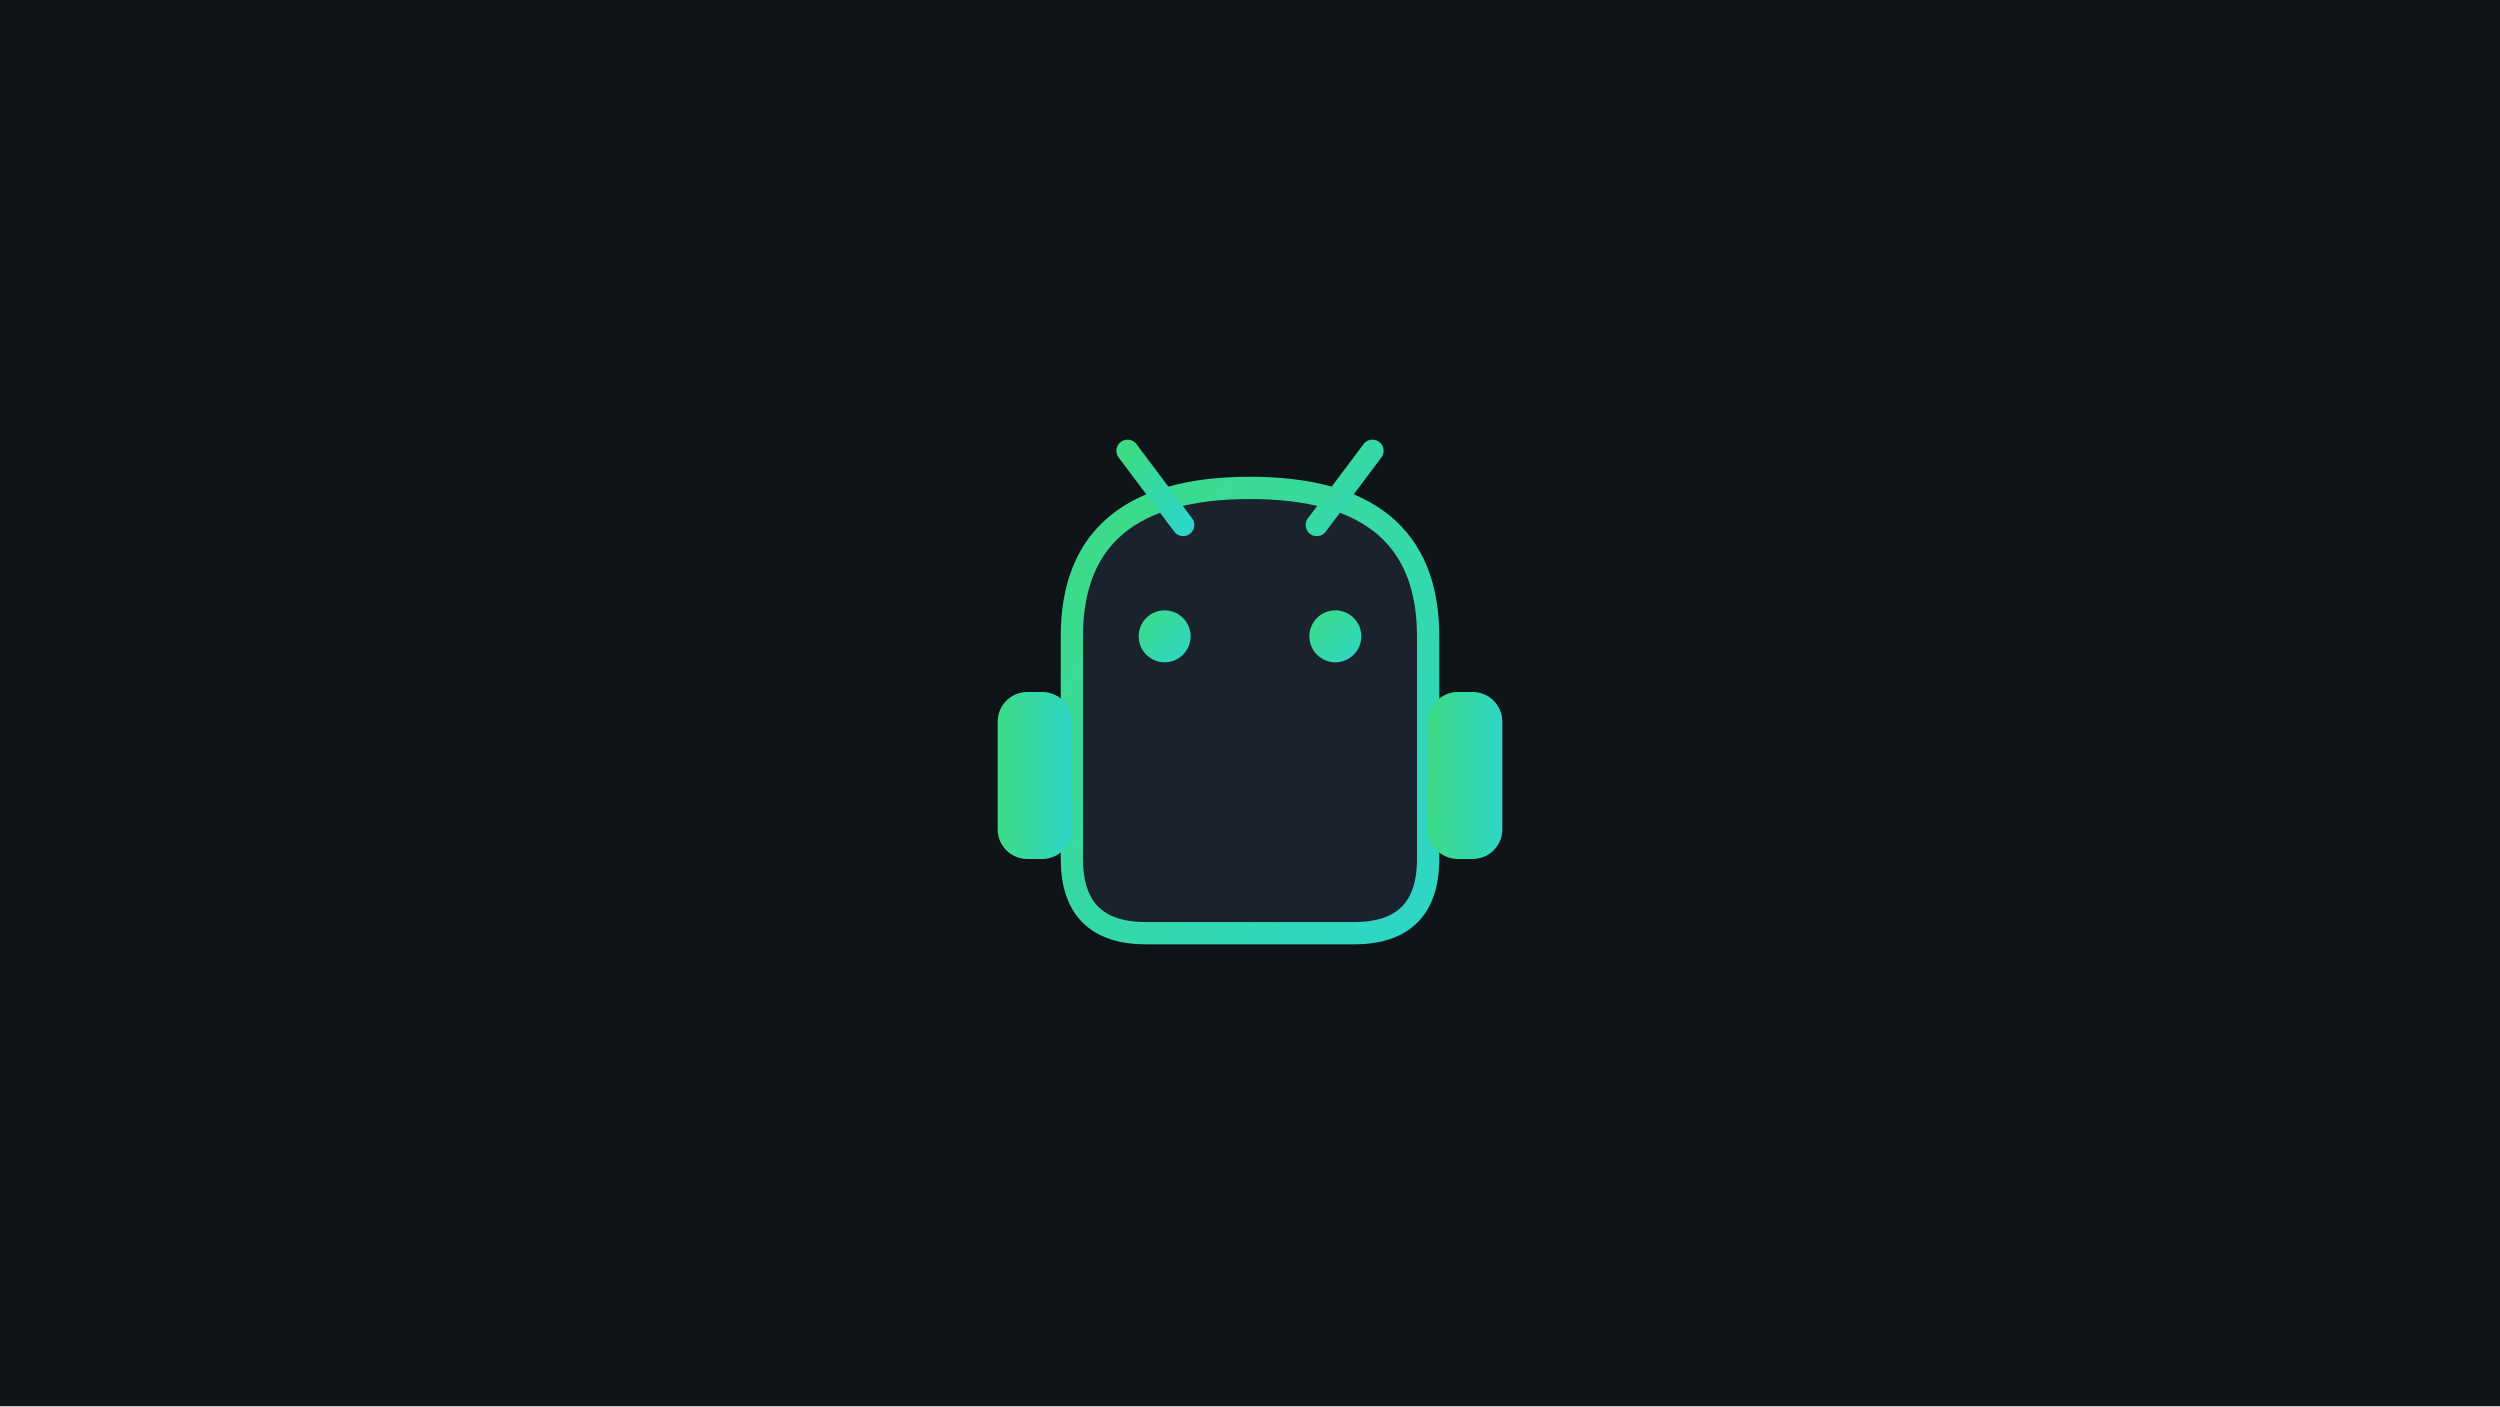
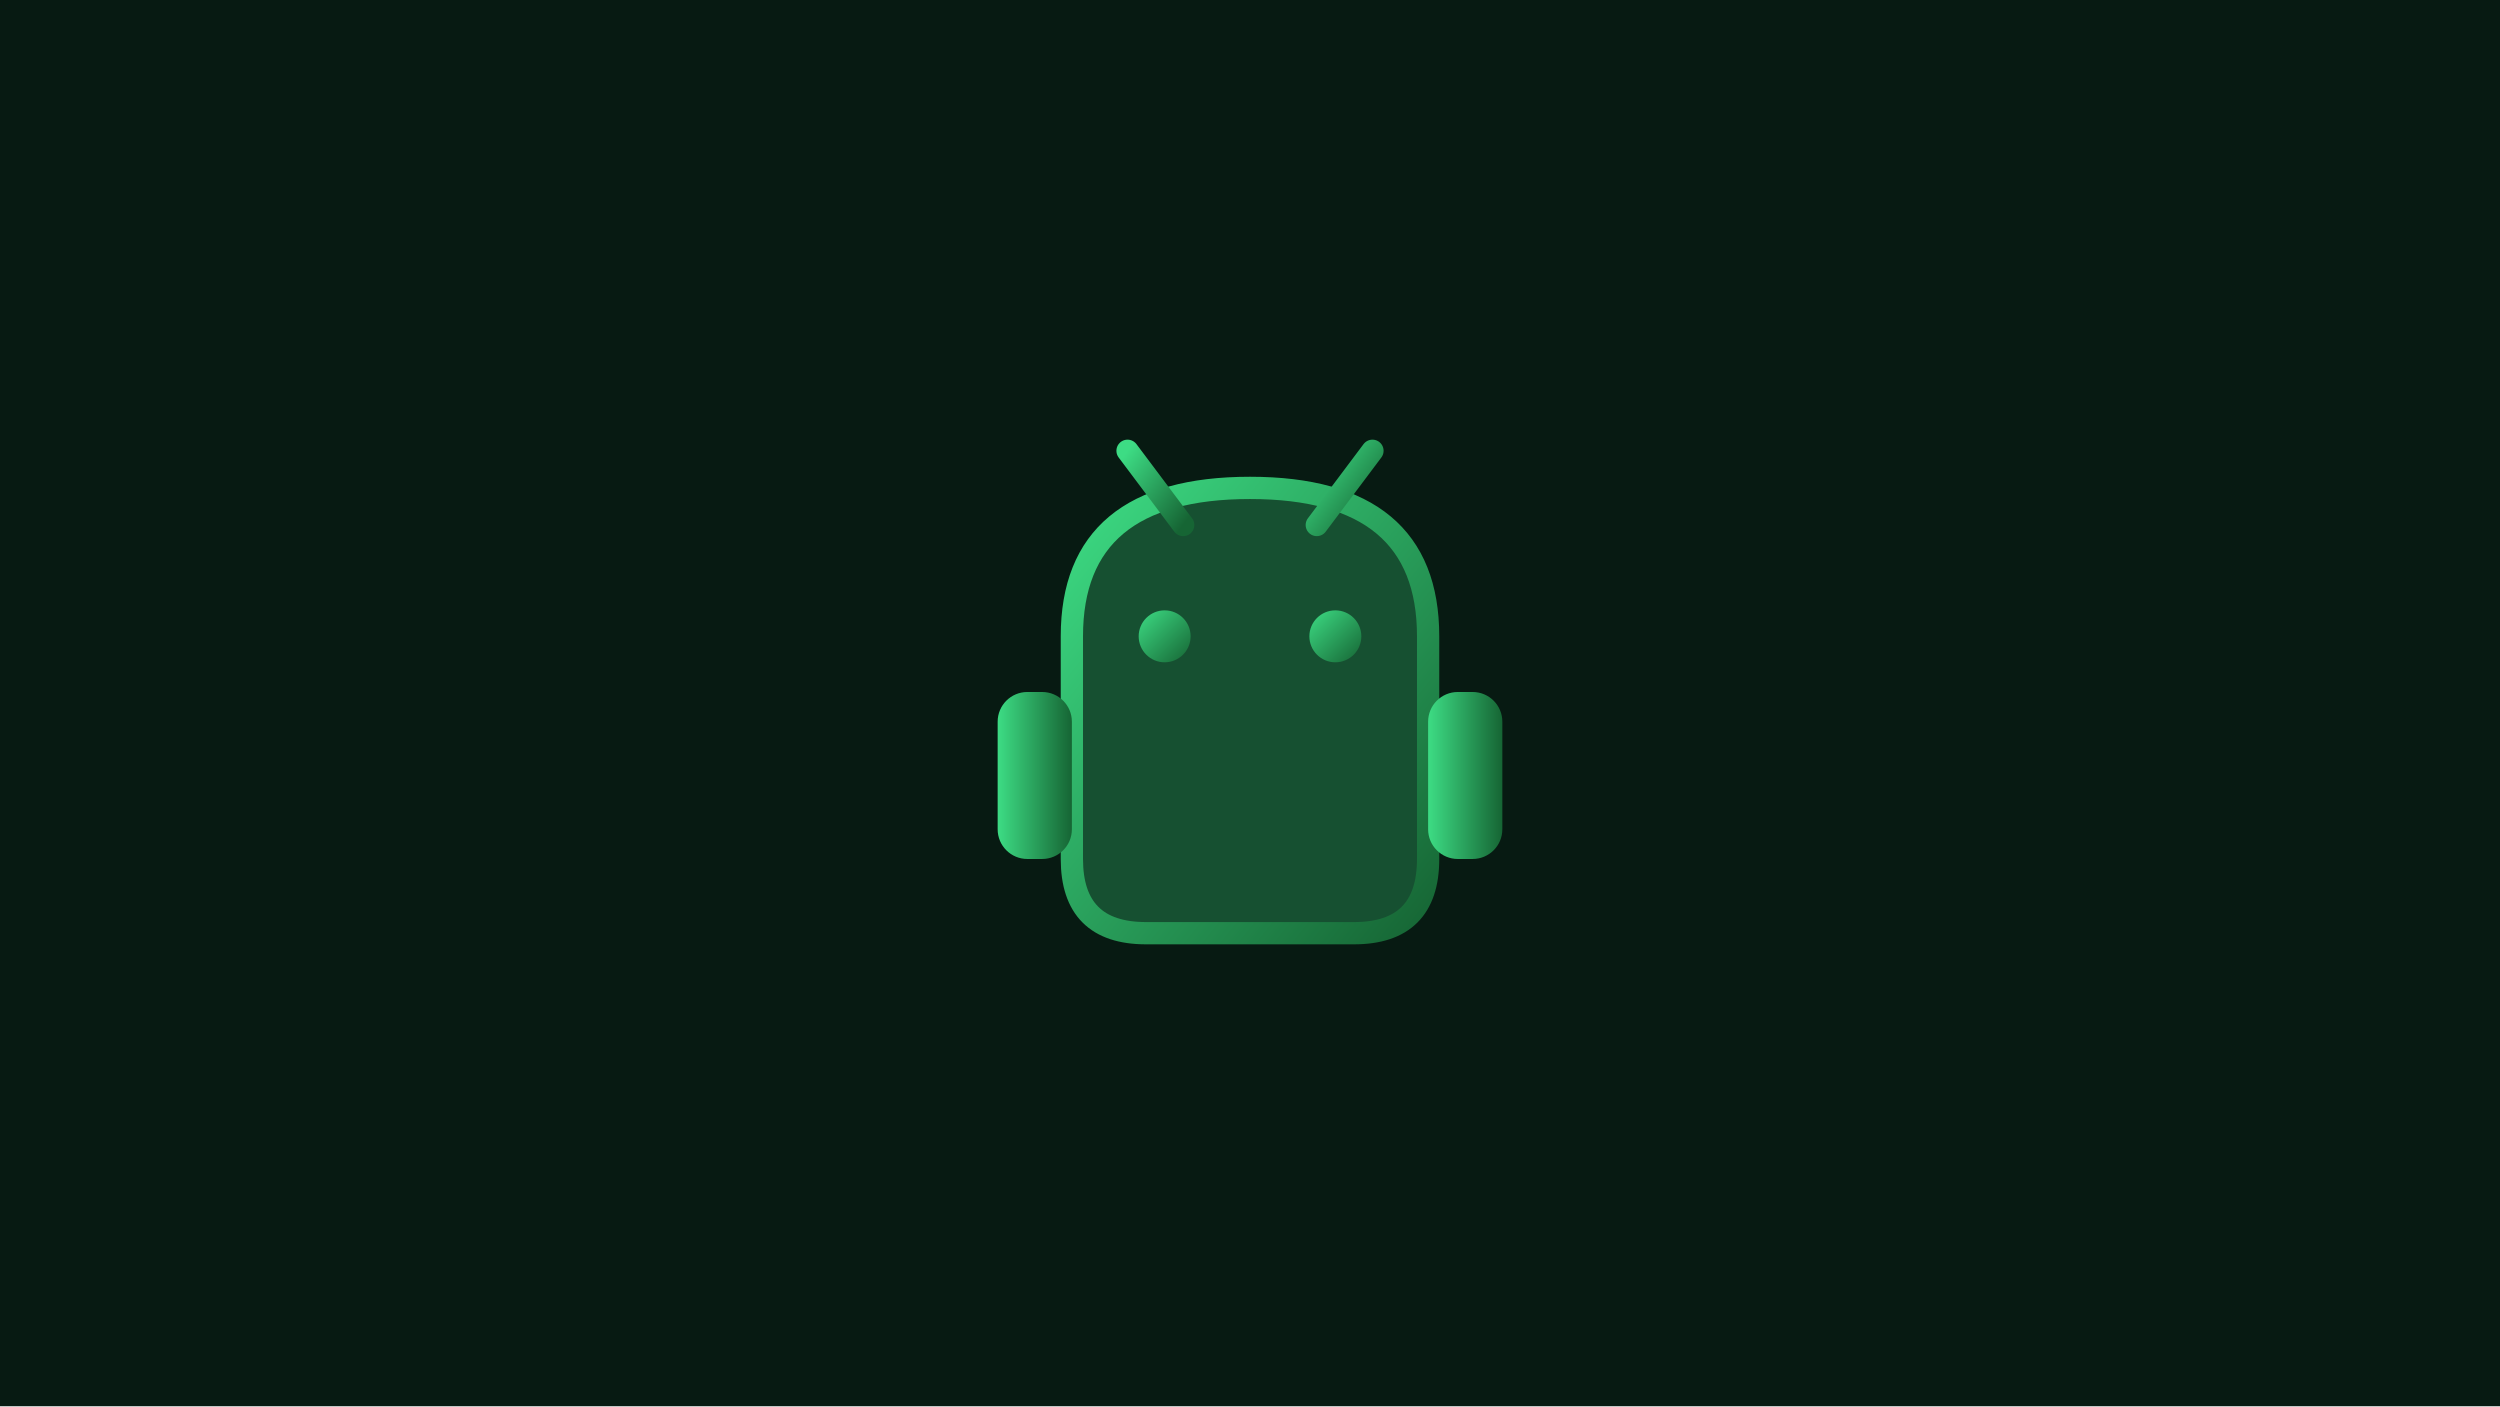
<svg xmlns="http://www.w3.org/2000/svg" viewBox="0 0 1280 720" width="1280" height="720" role="img" aria-label="android-keyboard">
  <defs>
    <linearGradient id="ac" x1="0" y1="0" x2="1" y2="1">
      <stop offset="0" stop-color="#3ddc84" />
-       <stop offset="1" stop-color="#2ed6c8" />
+       <stop offset="1" stop-color="#166534" />
    </linearGradient>
    <linearGradient id="gWarm" x1="0%" y1="0%" x2="100%" y2="0%">
      <stop offset="0%" stop-color="#3ddc84" />
-       <stop offset="100%" stop-color="#2ed6c8" />
+       <stop offset="100%" stop-color="#166534" />
    </linearGradient>
    <linearGradient id="canvasGrad" x1="0%" y1="0%" x2="100%" y2="100%">
-       <stop offset="0%" stop-color="#0a0e14" />
-       <stop offset="45%" stop-color="#151c28" />
-       <stop offset="100%" stop-color="#0c1820" />
-     </linearGradient>
-     <linearGradient id="bg" x1="0" y1="0" x2="1" y2="1">
-       <stop offset="0" stop-color="#1e1b4b" />
-       <stop offset="0.55" stop-color="#0f3a4a" />
-       <stop offset="1" stop-color="#0f766e" />
+       <stop offset="0%" stop-color="#0a1b14" />
+       <stop offset="45%" stop-color="#12442b" />
+       <stop offset="100%" stop-color="#071a12" />
    </linearGradient>
    <radialGradient id="glowA" cx="18%" cy="22%" r="55%">
-       <stop offset="0%" stop-color="#3ddc84" stop-opacity="0.22" />
+       <stop offset="0%" stop-color="#3ddc84" stop-opacity="0.28" />
      <stop offset="100%" stop-color="#3ddc84" stop-opacity="0" />
    </radialGradient>
    <radialGradient id="glowB" cx="88%" cy="78%" r="50%">
-       <stop offset="0%" stop-color="#2ed6c8" stop-opacity="0.20" />
-       <stop offset="100%" stop-color="#2ed6c8" stop-opacity="0" />
+       <stop offset="0%" stop-color="#166534" stop-opacity="0.24" />
+       <stop offset="100%" stop-color="#166534" stop-opacity="0" />
    </radialGradient>
  </defs>
-   <rect width="1280" height="720" fill="#0f1419" />
+   <rect width="1280" height="720" fill="#071a12" />
  <g transform="translate(396.8 116.8) scale(0.95)">
-     <path d="M160 220 Q160 140 256 140 Q352 140 352 220 L352 340 Q352 380 312 380 L200 380 Q160 380 160 340 Z" fill="#1a222d" stroke="url(#ac)" stroke-width="12" />
+     <path d="M160 220 Q160 140 256 140 Q352 140 352 220 L352 340 Q352 380 312 380 L200 380 Q160 380 160 340 Z" fill="#165031" stroke="url(#ac)" stroke-width="12" />
    <circle cx="210" cy="220" r="14" fill="url(#ac)" />
    <circle cx="302" cy="220" r="14" fill="url(#ac)" />
    <line x1="190" y1="120" x2="220" y2="160" stroke="url(#ac)" stroke-width="12" stroke-linecap="round" />
    <line x1="322" y1="120" x2="292" y2="160" stroke="url(#ac)" stroke-width="12" stroke-linecap="round" />
    <rect x="120" y="250" width="40" height="90" rx="16" fill="url(#gWarm)" />
    <rect x="352" y="250" width="40" height="90" rx="16" fill="url(#gWarm)" />
  </g>
</svg>
